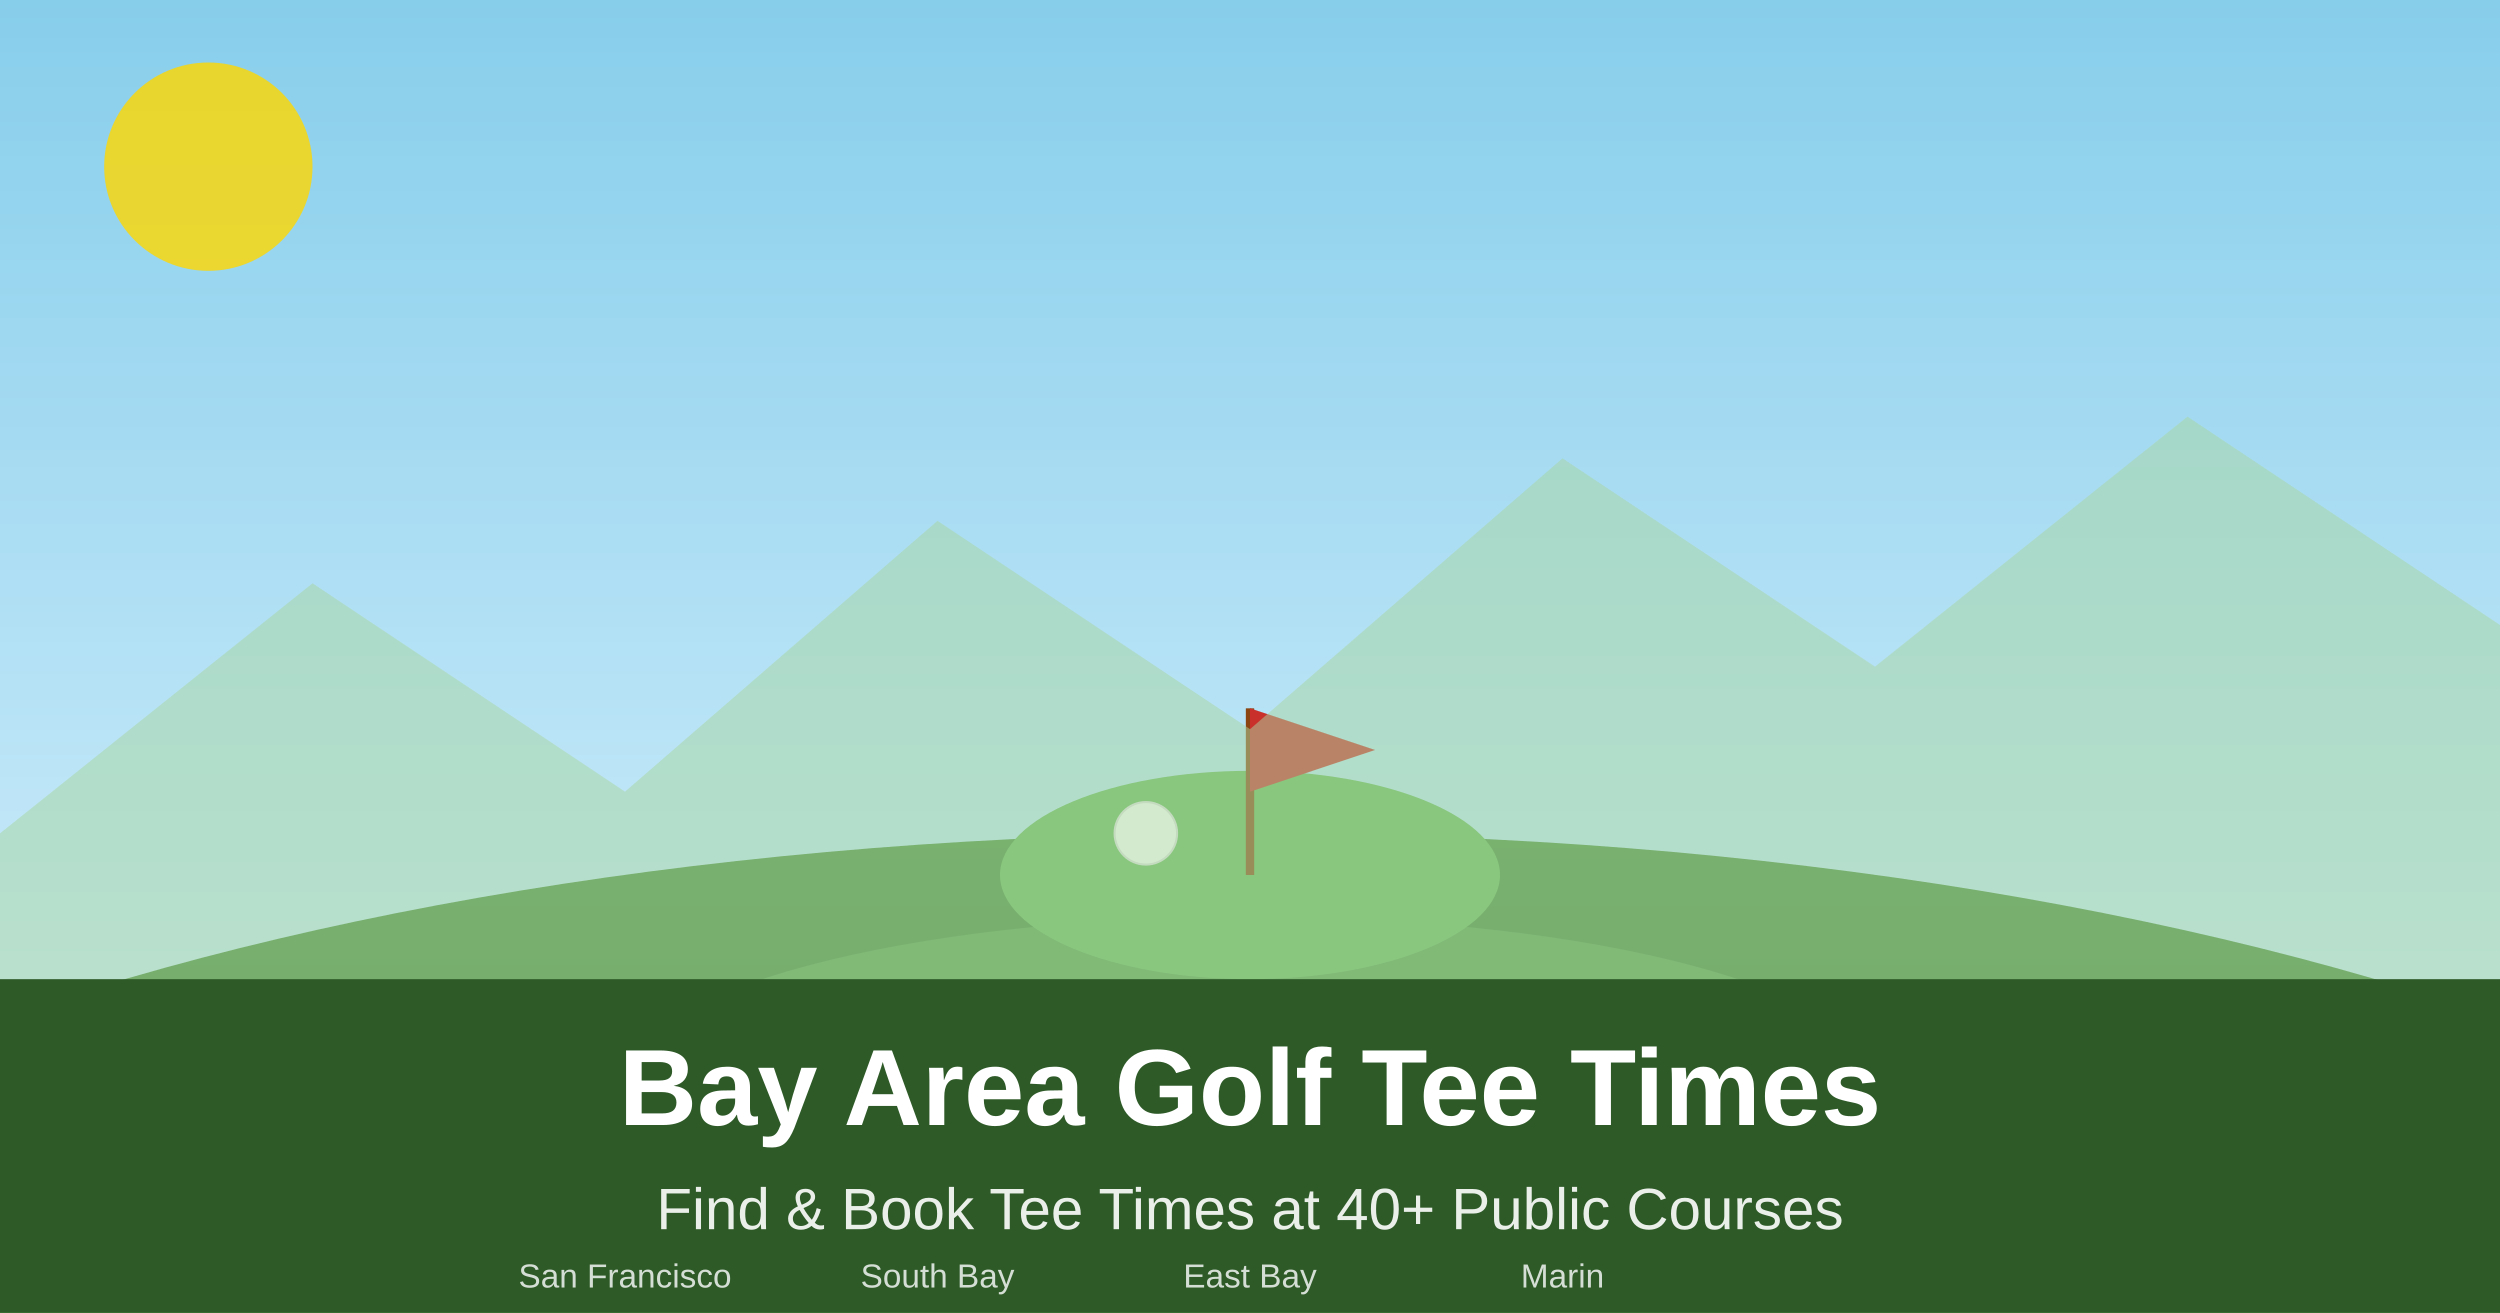
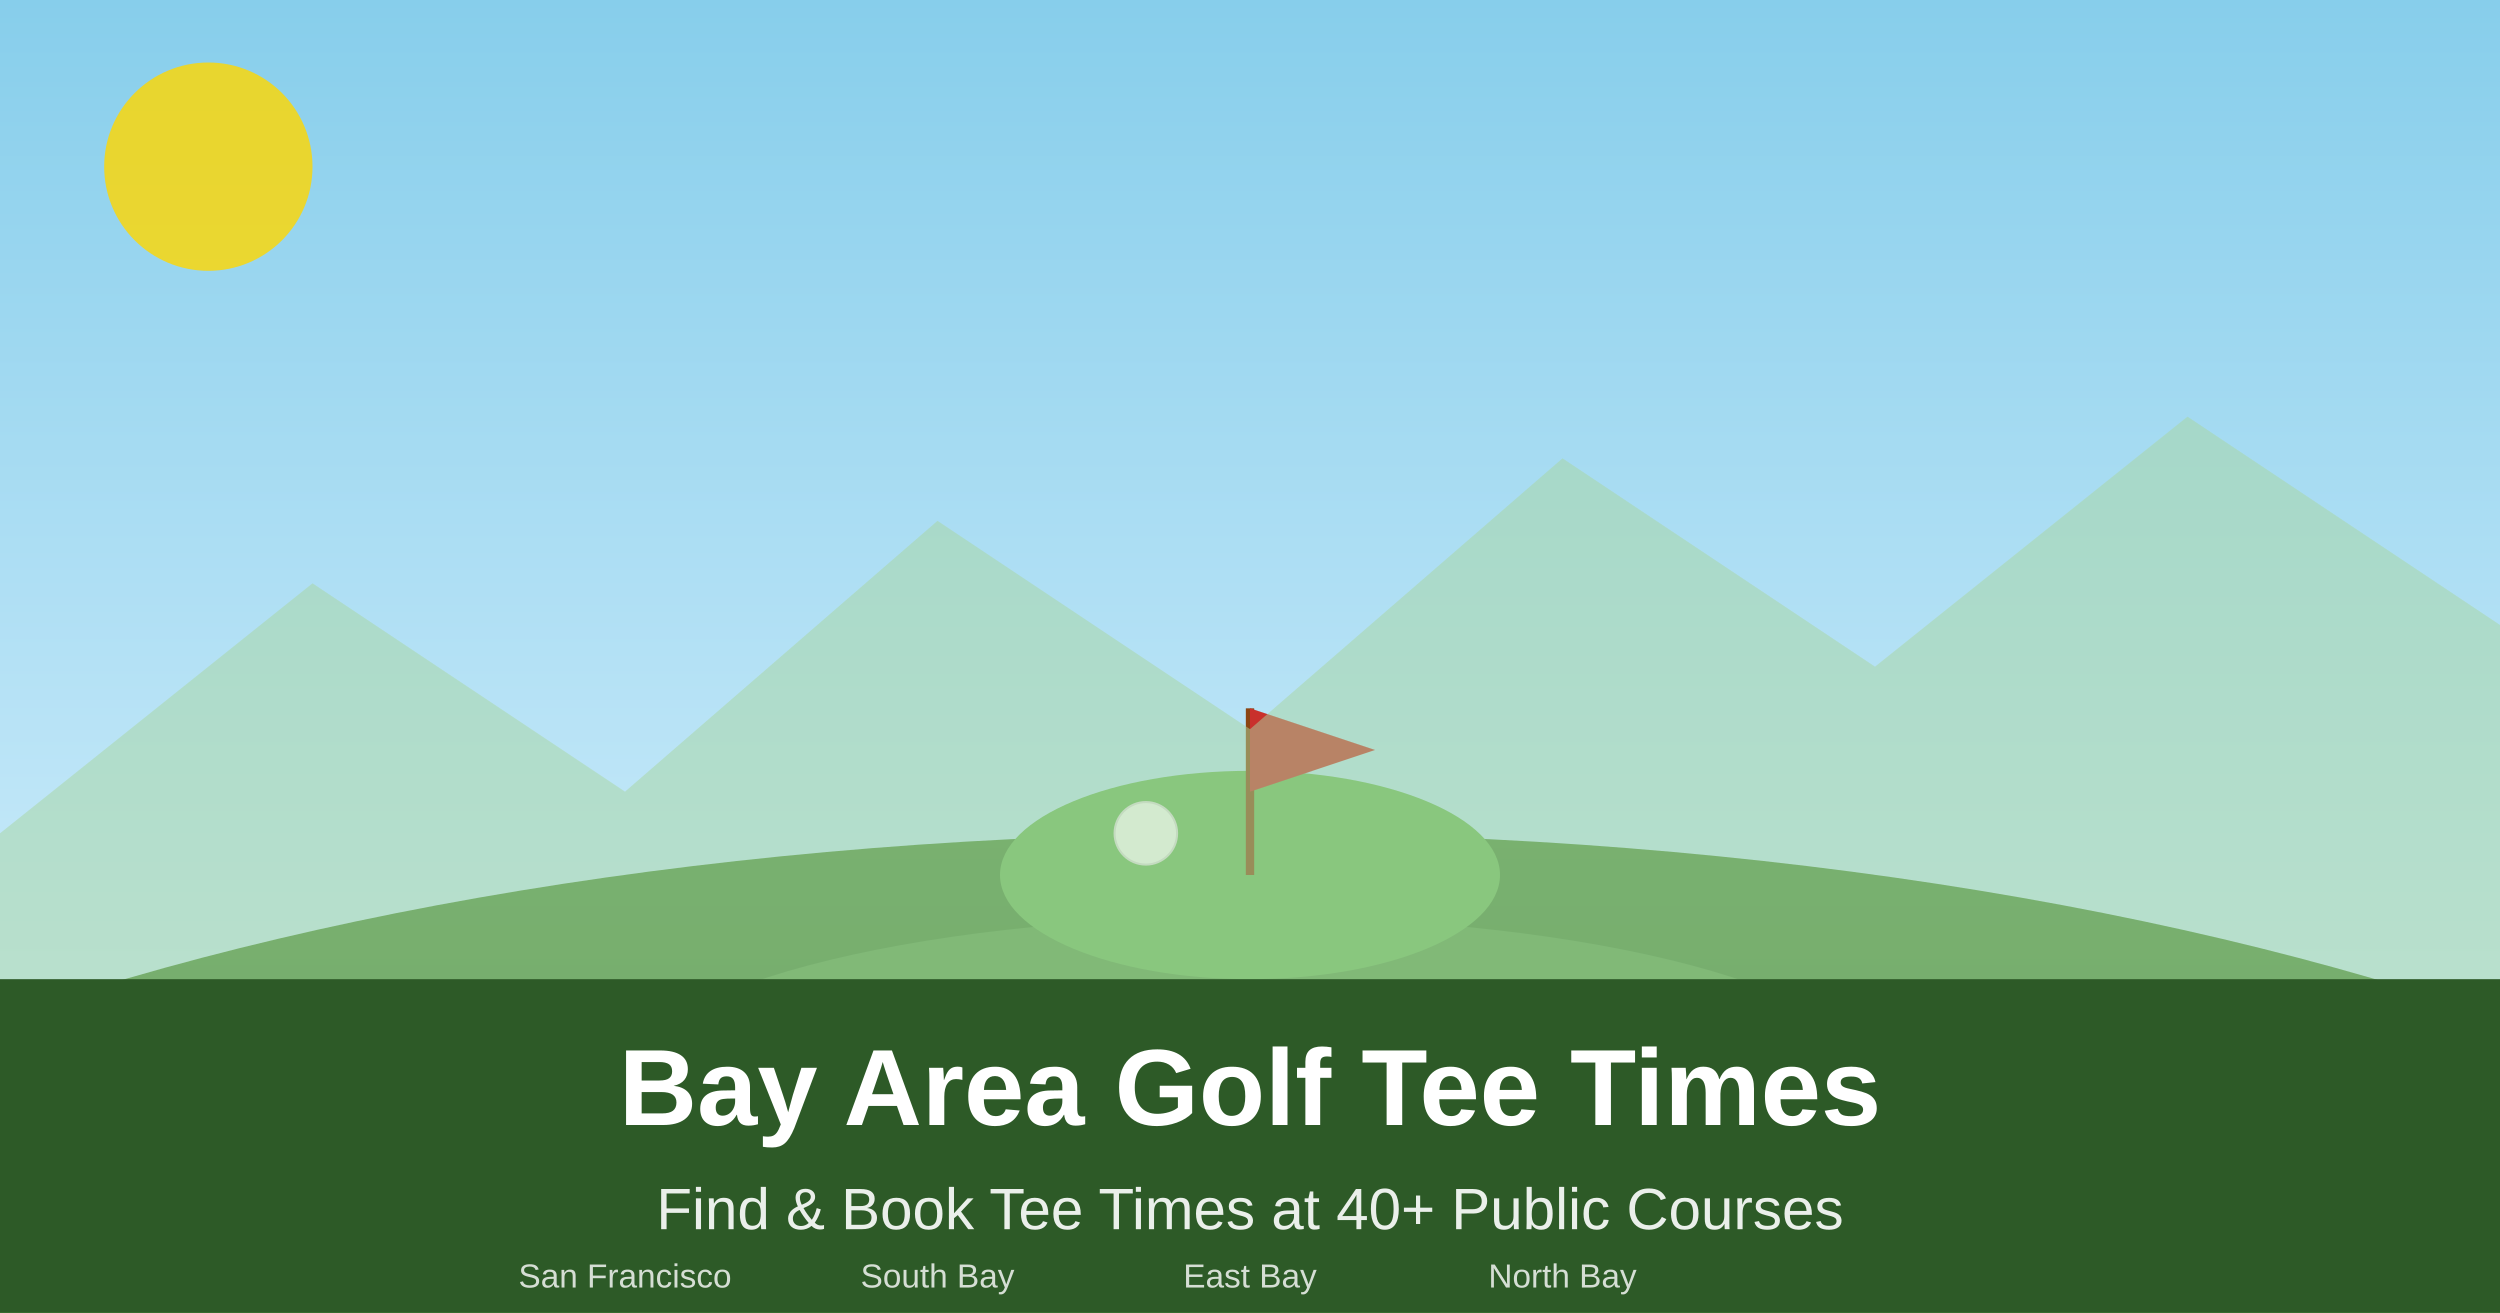
<svg xmlns="http://www.w3.org/2000/svg" viewBox="0 0 1200 630">
  <defs>
    <linearGradient id="skyGrad" x1="0%" y1="0%" x2="0%" y2="100%">
      <stop offset="0%" style="stop-color:#87CEEB" />
      <stop offset="100%" style="stop-color:#E0F4FF" />
    </linearGradient>
    <linearGradient id="grassGrad" x1="0%" y1="0%" x2="0%" y2="100%">
      <stop offset="0%" style="stop-color:#4a8c3f" />
      <stop offset="100%" style="stop-color:#2d5a27" />
    </linearGradient>
  </defs>
  <rect width="1200" height="630" fill="url(#skyGrad)" />
  <ellipse cx="600" cy="750" rx="900" ry="350" fill="url(#grassGrad)" />
  <ellipse cx="600" cy="520" rx="300" ry="80" fill="#5a9c4f" />
  <ellipse cx="600" cy="420" rx="120" ry="50" fill="#6ab85c" />
  <line x1="600" y1="340" x2="600" y2="420" stroke="#8B4513" stroke-width="4" />
  <path d="M600 340 L660 360 L600 380 Z" fill="#c9302c" />
  <circle cx="550" cy="400" r="15" fill="#ffffff" stroke="#e0e0e0" stroke-width="1" />
  <circle cx="100" cy="80" r="50" fill="#FFD700" opacity="0.8" />
  <path d="M0 400 L150 280 L300 380 L450 250 L600 350 L750 220 L900 320 L1050 200 L1200 300 L1200 500 L0 500 Z" fill="#a8d5a0" opacity="0.5" />
  <rect x="0" y="470" width="1200" height="160" fill="#2d5a27" />
  <text x="600" y="540" font-family="Arial, sans-serif" font-size="52" font-weight="bold" fill="white" text-anchor="middle">Bay Area Golf Tee Times</text>
  <text x="600" y="590" font-family="Arial, sans-serif" font-size="28" fill="white" text-anchor="middle" opacity="0.9">Find &amp; Book Tee Times at 40+ Public Courses</text>
  <g font-family="Arial, sans-serif" font-size="16" fill="white" opacity="0.8">
    <text x="300" y="618" text-anchor="middle">San Francisco</text>
    <text x="450" y="618" text-anchor="middle">South Bay</text>
    <text x="600" y="618" text-anchor="middle">East Bay</text>
-     <text x="750" y="618" text-anchor="middle">Marin</text>
+     <text x="750" y="618" text-anchor="middle">North Bay</text>
  </g>
</svg>
